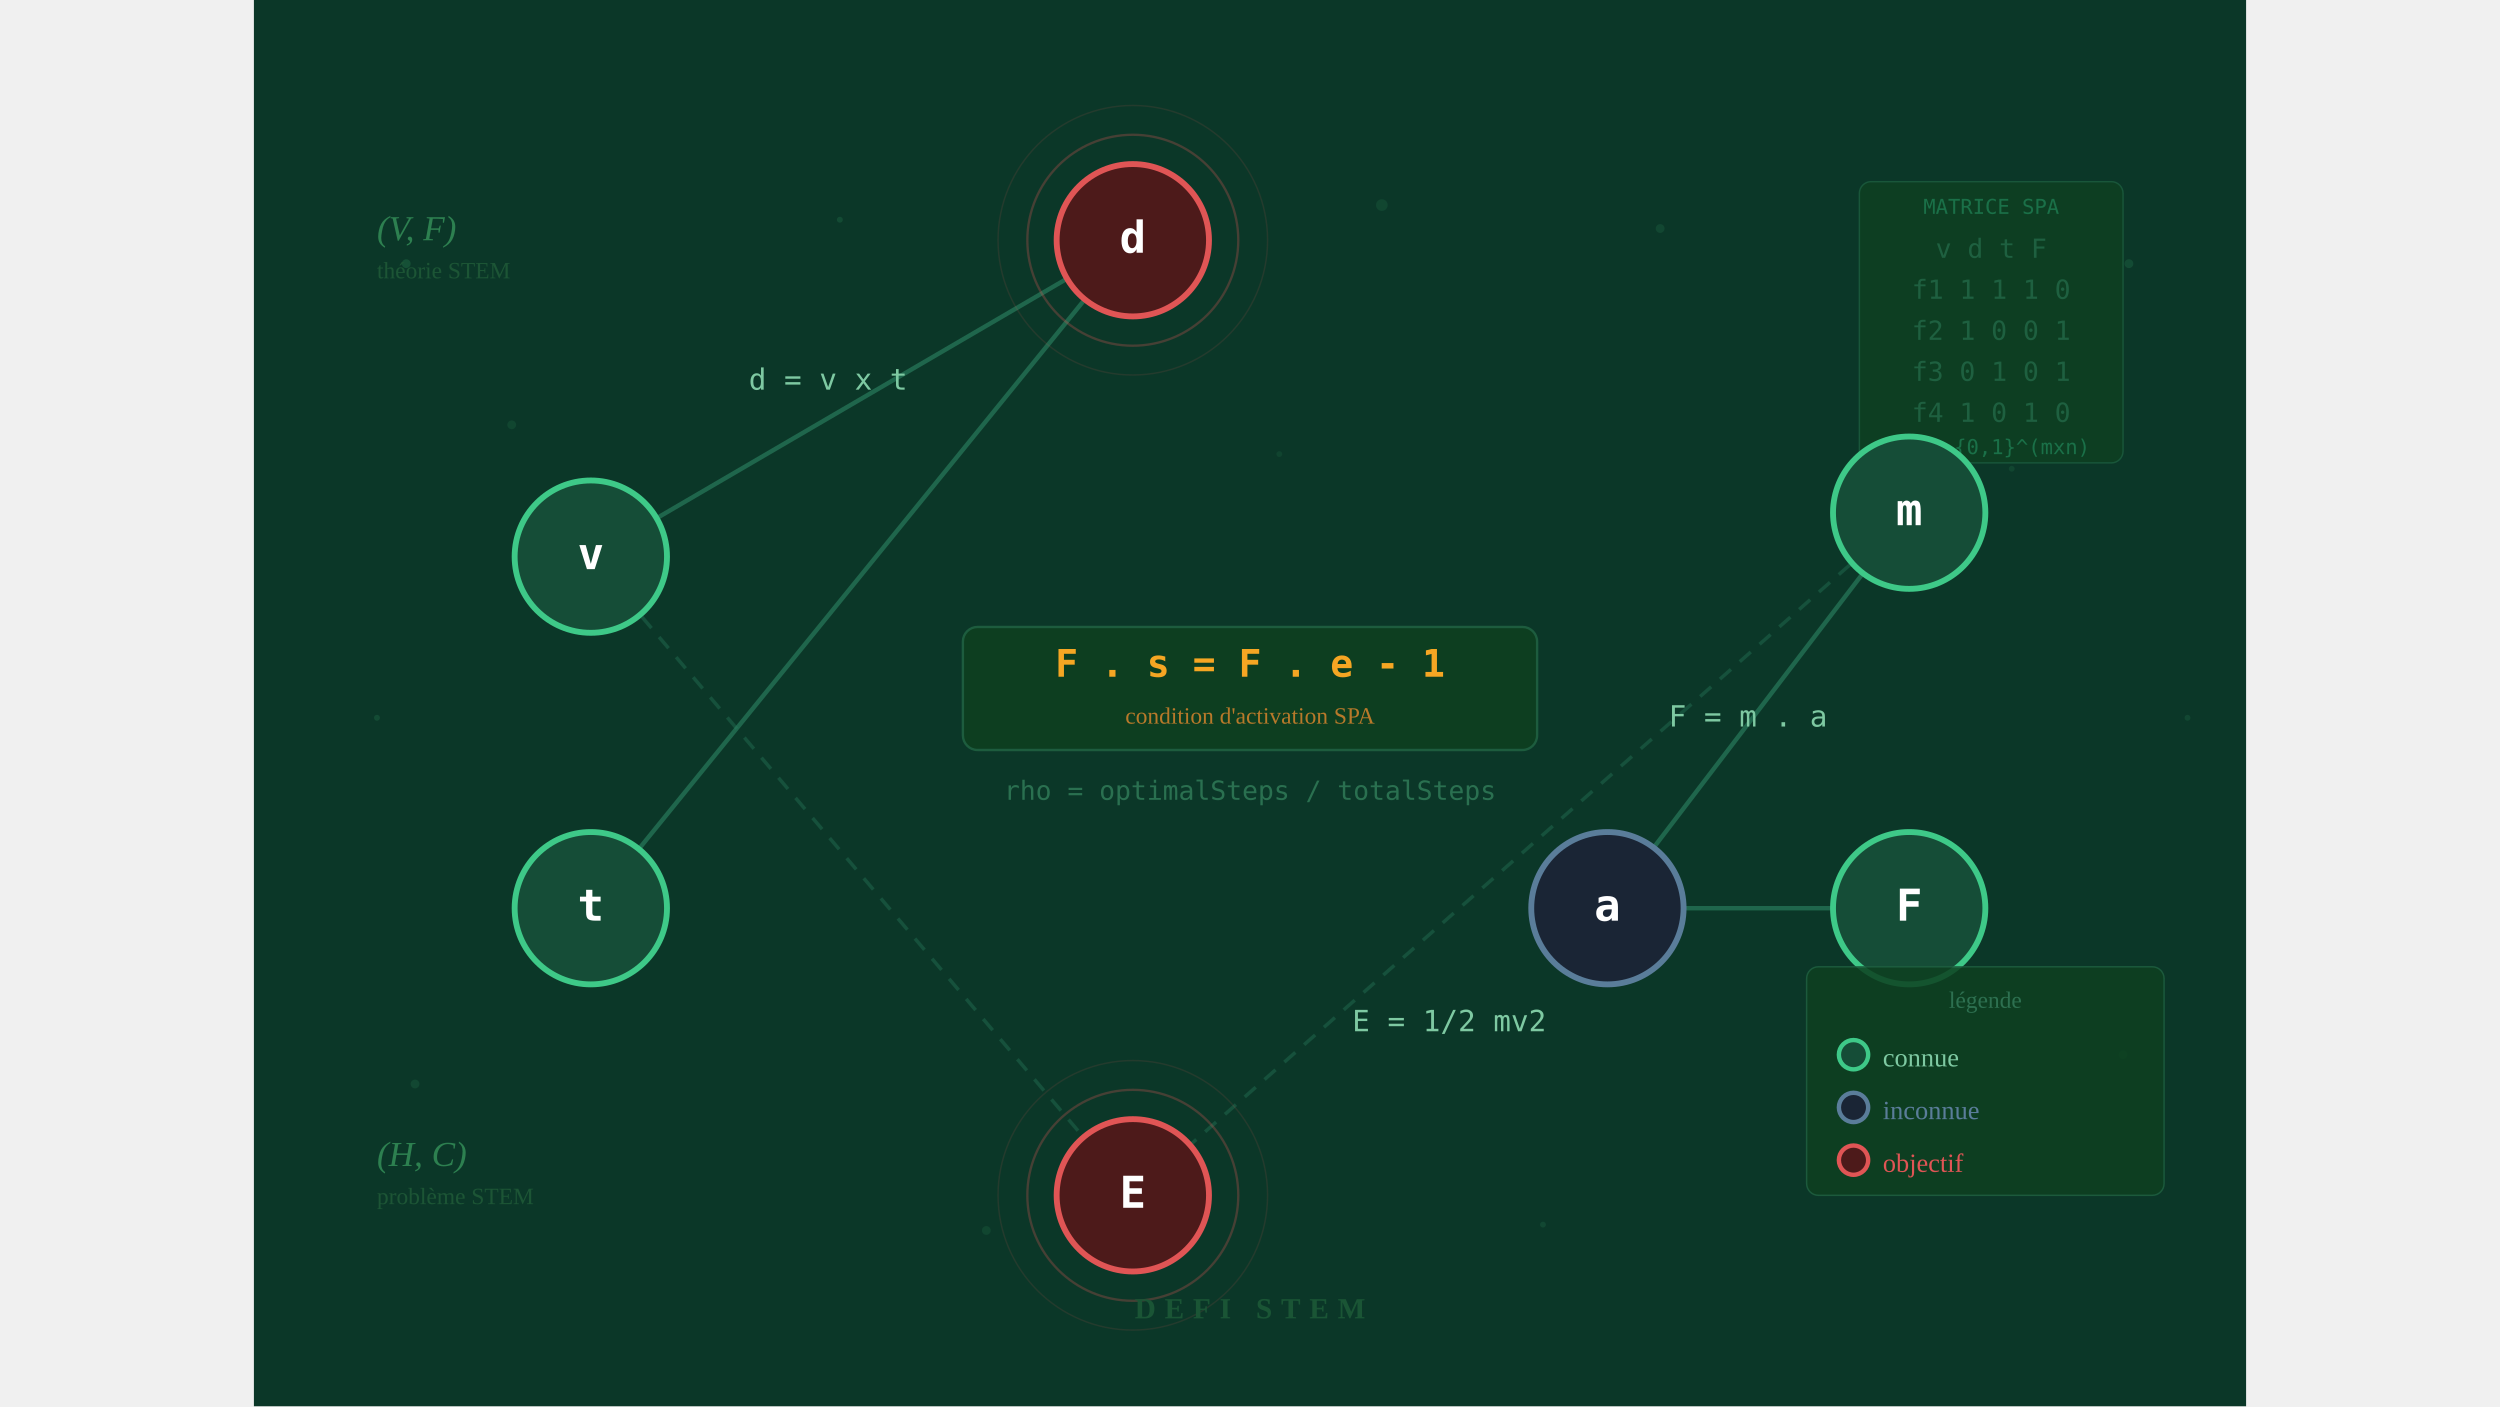
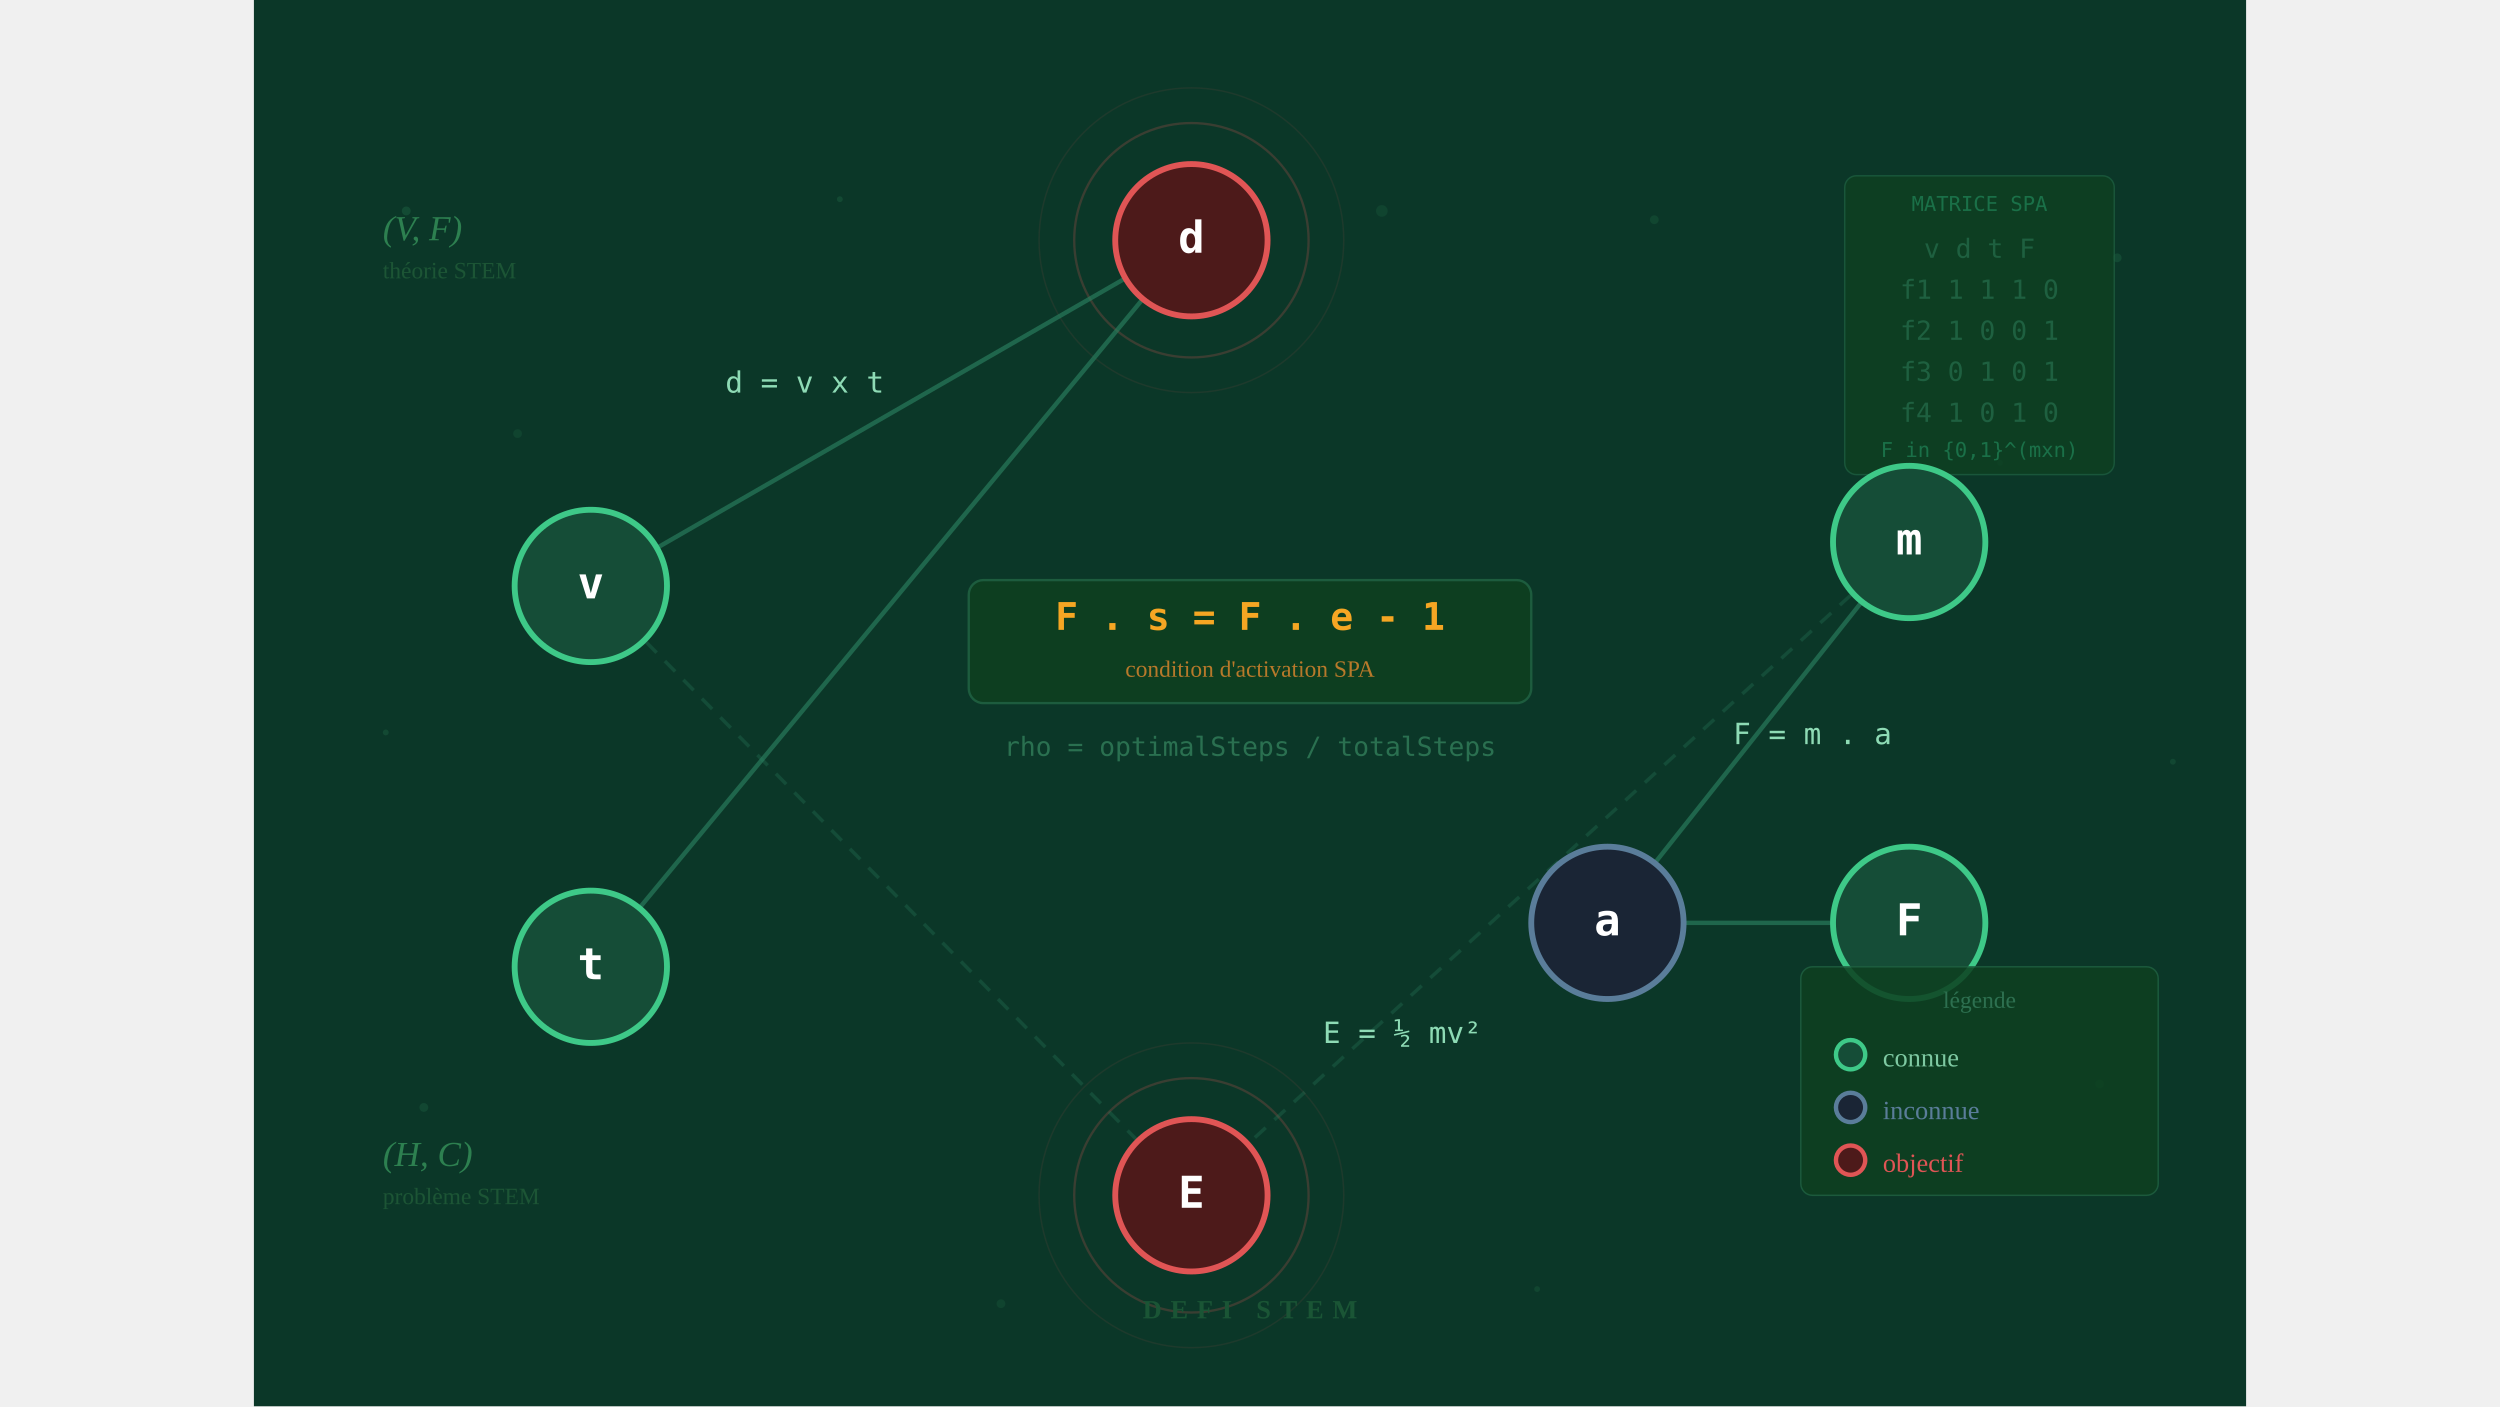
<svg xmlns="http://www.w3.org/2000/svg" width="1920" height="1080" viewBox="0 0 680 480" role="img">
  <style>
- .nl{font-family:monospace;font-size:15px;fill:#fff;text-anchor:middle;dominant-baseline:middle;font-weight:bold}
- .fm{font-family:monospace;font-size:10px;fill:#7EC9A2;text-anchor:middle}
- .spa{font-family:monospace;font-size:13px;fill:#F5A623;text-anchor:middle;font-weight:bold}
+ .nl  {font-family:monospace;font-size:15px;fill:#fff;text-anchor:middle;dominant-baseline:middle;font-weight:bold}
+ .fm  {font-family:monospace;font-size:10px;fill:#8EDBB5;text-anchor:middle}
+ .spa {font-family:monospace;font-size:13px;fill:#F5A623;text-anchor:middle;font-weight:bold}
.spas{font-size:8px;fill:#B8792A;text-anchor:middle}
- .not{font-size:12px;fill:#2D8050;text-anchor:start;font-style:italic}
+ .not {font-size:12px;fill:#2D8050;text-anchor:start;font-style:italic}
.nots{font-size:8px;fill:#1C5535;text-anchor:start}
- .mc{font-family:monospace;font-size:9px;fill:#1E6040;text-anchor:middle}
+ .mc  {font-family:monospace;font-size:9px;fill:#1E6040;text-anchor:middle}
.legti{font-size:8px;fill:#2D7050;text-anchor:middle}
- .leg{font-size:9px;fill:#7EC9A2;text-anchor:start}
+ .leg {font-size:9px;fill:#7EC9A2;text-anchor:start}
.legd{font-size:9px;fill:#5A7D9A;text-anchor:start}
.lego{font-size:9px;fill:#E05555;text-anchor:start}
- .brand{font-size:10px;fill:#1A5535;text-anchor:middle;letter-spacing:3px;font-weight:bold}
- .rho{font-family:monospace;font-size:9px;fill:#2A7050;text-anchor:middle}
+ .brand{font-size:9px;fill:#1A5535;text-anchor:middle;letter-spacing:3px;font-weight:bold}
+ .rho {font-family:monospace;font-size:9px;fill:#2A7050;text-anchor:middle}
</style>
  <rect width="680" height="480" fill="#0B3728" />
-   <circle cx="52" cy="90" r="1.5" fill="#1C6040" opacity="0.6" />
-   <circle cx="200" cy="75" r="1" fill="#1C6040" opacity="0.5" />
-   <circle cx="385" cy="70" r="2" fill="#1C6040" opacity="0.35" />
-   <circle cx="640" cy="90" r="1.5" fill="#1C6040" opacity="0.5" />
-   <circle cx="660" cy="245" r="1" fill="#1C6040" opacity="0.4" />
-   <circle cx="638" cy="360" r="1.5" fill="#1C6040" opacity="0.4" />
-   <circle cx="55" cy="370" r="1.5" fill="#1C6040" opacity="0.4" />
-   <circle cx="42" cy="245" r="1" fill="#1C6040" opacity="0.5" />
-   <circle cx="250" cy="420" r="1.5" fill="#1C6040" opacity="0.35" />
-   <circle cx="440" cy="418" r="1" fill="#1C6040" opacity="0.4" />
-   <circle cx="480" cy="78" r="1.5" fill="#1C6040" opacity="0.4" />
-   <circle cx="350" cy="155" r="1" fill="#1C6040" opacity="0.3" />
-   <circle cx="88" cy="145" r="1.5" fill="#1C6040" opacity="0.35" />
-   <circle cx="600" cy="160" r="1" fill="#1C6040" opacity="0.35" />
-   <rect x="548" y="62" width="90" height="96" rx="4" fill="#0D4020" opacity="0.75" stroke="#1D6040" stroke-width="0.5" />
-   <text x="593" y="73" class="mc" style="font-size:7px;fill:#1A7048">MATRICE SPA</text>
-   <text x="593" y="88" class="mc">  v  d  t  F</text>
-   <text x="593" y="102" class="mc">f1 1  1  1  0</text>
-   <text x="593" y="116" class="mc">f2 1  0  0  1</text>
-   <text x="593" y="130" class="mc">f3 0  1  0  1</text>
-   <text x="593" y="144" class="mc">f4 1  0  1  0</text>
-   <text x="593" y="155" class="mc" style="font-size:7px;fill:#1A7048">F in {0,1}^(mxn)</text>
-   <text x="42" y="82" class="not">(V, F)</text>
-   <text x="42" y="95" class="nots">théorie STEM</text>
-   <text x="42" y="398" class="not">(H, C)</text>
-   <text x="42" y="411" class="nots">problème STEM</text>
-   <line x1="115" y1="190" x2="300" y2="82" stroke="#2A8060" stroke-width="1.5" opacity="0.65" />
-   <line x1="115" y1="310" x2="300" y2="82" stroke="#2A8060" stroke-width="1.5" opacity="0.65" />
-   <line x1="565" y1="175" x2="462" y2="310" stroke="#2A8060" stroke-width="1.5" opacity="0.65" />
-   <line x1="565" y1="310" x2="462" y2="310" stroke="#2A8060" stroke-width="1.5" opacity="0.65" />
-   <line x1="115" y1="190" x2="300" y2="408" stroke="#2A8060" stroke-width="1.2" opacity="0.35" stroke-dasharray="5,4" />
-   <line x1="565" y1="175" x2="300" y2="408" stroke="#2A8060" stroke-width="1.2" opacity="0.35" stroke-dasharray="5,4" />
-   <text x="196" y="133" class="fm">d = v x t</text>
-   <text x="510" y="248" class="fm">F = m . a</text>
-   <text x="408" y="352" class="fm">E = 1/2 mv2</text>
-   <rect x="242" y="214" width="196" height="42" rx="5" fill="#0D3F20" stroke="#1E6040" stroke-width="0.8" opacity="0.92" />
-   <text x="340" y="231" class="spa">F . s = F . e - 1</text>
-   <text x="340" y="247" class="spas">condition d'activation SPA</text>
-   <text x="340" y="273" class="rho">rho = optimalSteps / totalSteps</text>
-   <circle cx="300" cy="82" r="36" fill="none" stroke="#E05555" stroke-width="0.8" opacity="0.28" />
-   <circle cx="300" cy="82" r="46" fill="none" stroke="#E05555" stroke-width="0.5" opacity="0.12" />
-   <circle cx="300" cy="408" r="36" fill="none" stroke="#E05555" stroke-width="0.8" opacity="0.28" />
-   <circle cx="300" cy="408" r="46" fill="none" stroke="#E05555" stroke-width="0.5" opacity="0.12" />
-   <circle cx="115" cy="190" r="26" fill="#154D37" stroke="#3EC988" stroke-width="2" />
-   <text x="115" y="190" class="nl">v</text>
-   <circle cx="115" cy="310" r="26" fill="#154D37" stroke="#3EC988" stroke-width="2" />
-   <text x="115" y="310" class="nl">t</text>
-   <circle cx="300" cy="82" r="26" fill="#4D1A1A" stroke="#E05555" stroke-width="2" />
-   <text x="300" y="82" class="nl">d</text>
-   <circle cx="565" cy="175" r="26" fill="#154D37" stroke="#3EC988" stroke-width="2" />
-   <text x="565" y="175" class="nl">m</text>
-   <circle cx="565" cy="310" r="26" fill="#154D37" stroke="#3EC988" stroke-width="2" />
-   <text x="565" y="310" class="nl">F</text>
-   <circle cx="462" cy="310" r="26" fill="#1A2535" stroke="#5A7D9A" stroke-width="2" />
-   <text x="462" y="310" class="nl">a</text>
-   <circle cx="300" cy="408" r="26" fill="#4D1A1A" stroke="#E05555" stroke-width="2" />
-   <text x="300" y="408" class="nl">E</text>
-   <rect x="530" y="330" width="122" height="78" rx="4" fill="#0D3F20" stroke="#1E6040" stroke-width="0.5" opacity="0.85" />
-   <text x="591" y="344" class="legti">légende</text>
-   <circle cx="546" cy="360" r="5" fill="#154D37" stroke="#3EC988" stroke-width="1.5" />
+   <circle cx="52" cy="72" r="1.5" fill="#1C6040" opacity="0.5" />
+   <circle cx="200" cy="68" r="1" fill="#1C6040" opacity="0.45" />
+   <circle cx="385" cy="72" r="2" fill="#1C6040" opacity="0.30" />
+   <circle cx="636" cy="88" r="1.5" fill="#1C6040" opacity="0.45" />
+   <circle cx="655" cy="260" r="1" fill="#1C6040" opacity="0.4" />
+   <circle cx="630" cy="370" r="1.5" fill="#1C6040" opacity="0.4" />
+   <circle cx="58" cy="378" r="1.5" fill="#1C6040" opacity="0.4" />
+   <circle cx="45" cy="250" r="1" fill="#1C6040" opacity="0.45" />
+   <circle cx="255" cy="445" r="1.5" fill="#1C6040" opacity="0.30" />
+   <circle cx="438" cy="440" r="1" fill="#1C6040" opacity="0.35" />
+   <circle cx="478" cy="75" r="1.5" fill="#1C6040" opacity="0.35" />
+   <circle cx="90" cy="148" r="1.5" fill="#1C6040" opacity="0.30" />
+   <circle cx="596" cy="158" r="1" fill="#1C6040" opacity="0.30" />
+   <rect x="543" y="60" width="92" height="102" rx="4" fill="#0D4020" opacity="0.75" stroke="#1D6040" stroke-width="0.5" />
+   <text x="589" y="72" class="mc" style="font-size:7px;fill:#1A7048">MATRICE SPA</text>
+   <text x="589" y="88" class="mc">  v  d  t  F</text>
+   <text x="589" y="102" class="mc">f1 1  1  1  0</text>
+   <text x="589" y="116" class="mc">f2 1  0  0  1</text>
+   <text x="589" y="130" class="mc">f3 0  1  0  1</text>
+   <text x="589" y="144" class="mc">f4 1  0  1  0</text>
+   <text x="589" y="156" class="mc" style="font-size:7px;fill:#1A7048">F in {0,1}^(mxn)</text>
+   <text x="44" y="82" class="not">(V, F)</text>
+   <text x="44" y="95" class="nots">théorie STEM</text>
+   <text x="44" y="398" class="not">(H, C)</text>
+   <text x="44" y="411" class="nots">problème STEM</text>
+   <circle cx="320" cy="82" r="40" fill="none" stroke="#E05555" stroke-width="0.8" opacity="0.22" />
+   <circle cx="320" cy="82" r="52" fill="none" stroke="#E05555" stroke-width="0.5" opacity="0.09" />
+   <circle cx="320" cy="408" r="40" fill="none" stroke="#E05555" stroke-width="0.8" opacity="0.22" />
+   <circle cx="320" cy="408" r="52" fill="none" stroke="#E05555" stroke-width="0.5" opacity="0.09" />
+   <line x1="115" y1="200" x2="320" y2="82" stroke="#2A8060" stroke-width="1.5" opacity="0.65" />
+   <line x1="115" y1="330" x2="320" y2="82" stroke="#2A8060" stroke-width="1.5" opacity="0.65" />
+   <line x1="565" y1="185" x2="462" y2="315" stroke="#2A8060" stroke-width="1.5" opacity="0.65" />
+   <line x1="565" y1="315" x2="462" y2="315" stroke="#2A8060" stroke-width="1.5" opacity="0.65" />
+   <line x1="115" y1="200" x2="320" y2="408" stroke="#2A8060" stroke-width="1.2" opacity="0.28" stroke-dasharray="5,4" />
+   <line x1="565" y1="185" x2="320" y2="408" stroke="#2A8060" stroke-width="1.2" opacity="0.28" stroke-dasharray="5,4" />
+   <text x="188" y="134" class="fm">d = v x t</text>
+   <text x="532" y="254" class="fm">F = m . a</text>
+   <text x="392" y="356" class="fm">E = ½ mv²</text>
+   <rect x="244" y="198" width="192" height="42" rx="5" fill="#0D3F20" stroke="#1E6040" stroke-width="0.8" opacity="0.92" />
+   <text x="340" y="215" class="spa">F . s = F . e - 1</text>
+   <text x="340" y="231" class="spas">condition d'activation SPA</text>
+   <text x="340" y="258" class="rho">rho = optimalSteps / totalSteps</text>
+   <circle cx="320" cy="82" r="26" fill="#4D1A1A" stroke="#E05555" stroke-width="2" />
+   <text x="320" y="82" class="nl">d</text>
+   <circle cx="115" cy="200" r="26" fill="#154D37" stroke="#3EC988" stroke-width="2" />
+   <text x="115" y="200" class="nl">v</text>
+   <circle cx="115" cy="330" r="26" fill="#154D37" stroke="#3EC988" stroke-width="2" />
+   <text x="115" y="330" class="nl">t</text>
+   <circle cx="565" cy="185" r="26" fill="#154D37" stroke="#3EC988" stroke-width="2" />
+   <text x="565" y="185" class="nl">m</text>
+   <circle cx="565" cy="315" r="26" fill="#154D37" stroke="#3EC988" stroke-width="2" />
+   <text x="565" y="315" class="nl">F</text>
+   <circle cx="462" cy="315" r="26" fill="#1A2535" stroke="#5A7D9A" stroke-width="2" />
+   <text x="462" y="315" class="nl">a</text>
+   <circle cx="320" cy="408" r="26" fill="#4D1A1A" stroke="#E05555" stroke-width="2" />
+   <text x="320" y="408" class="nl">E</text>
+   <rect x="528" y="330" width="122" height="78" rx="4" fill="#0D3F20" stroke="#1E6040" stroke-width="0.5" opacity="0.85" />
+   <text x="589" y="344" class="legti">légende</text>
+   <circle cx="545" cy="360" r="5" fill="#154D37" stroke="#3EC988" stroke-width="1.5" />
  <text x="556" y="364" class="leg">connue</text>
-   <circle cx="546" cy="378" r="5" fill="#1A2535" stroke="#5A7D9A" stroke-width="1.5" />
+   <circle cx="545" cy="378" r="5" fill="#1A2535" stroke="#5A7D9A" stroke-width="1.5" />
  <text x="556" y="382" class="legd">inconnue</text>
-   <circle cx="546" cy="396" r="5" fill="#4D1A1A" stroke="#E05555" stroke-width="1.5" />
+   <circle cx="545" cy="396" r="5" fill="#4D1A1A" stroke="#E05555" stroke-width="1.5" />
  <text x="556" y="400" class="lego">objectif</text>
  <text x="340" y="450" class="brand">DEFI  STEM</text>
</svg>
